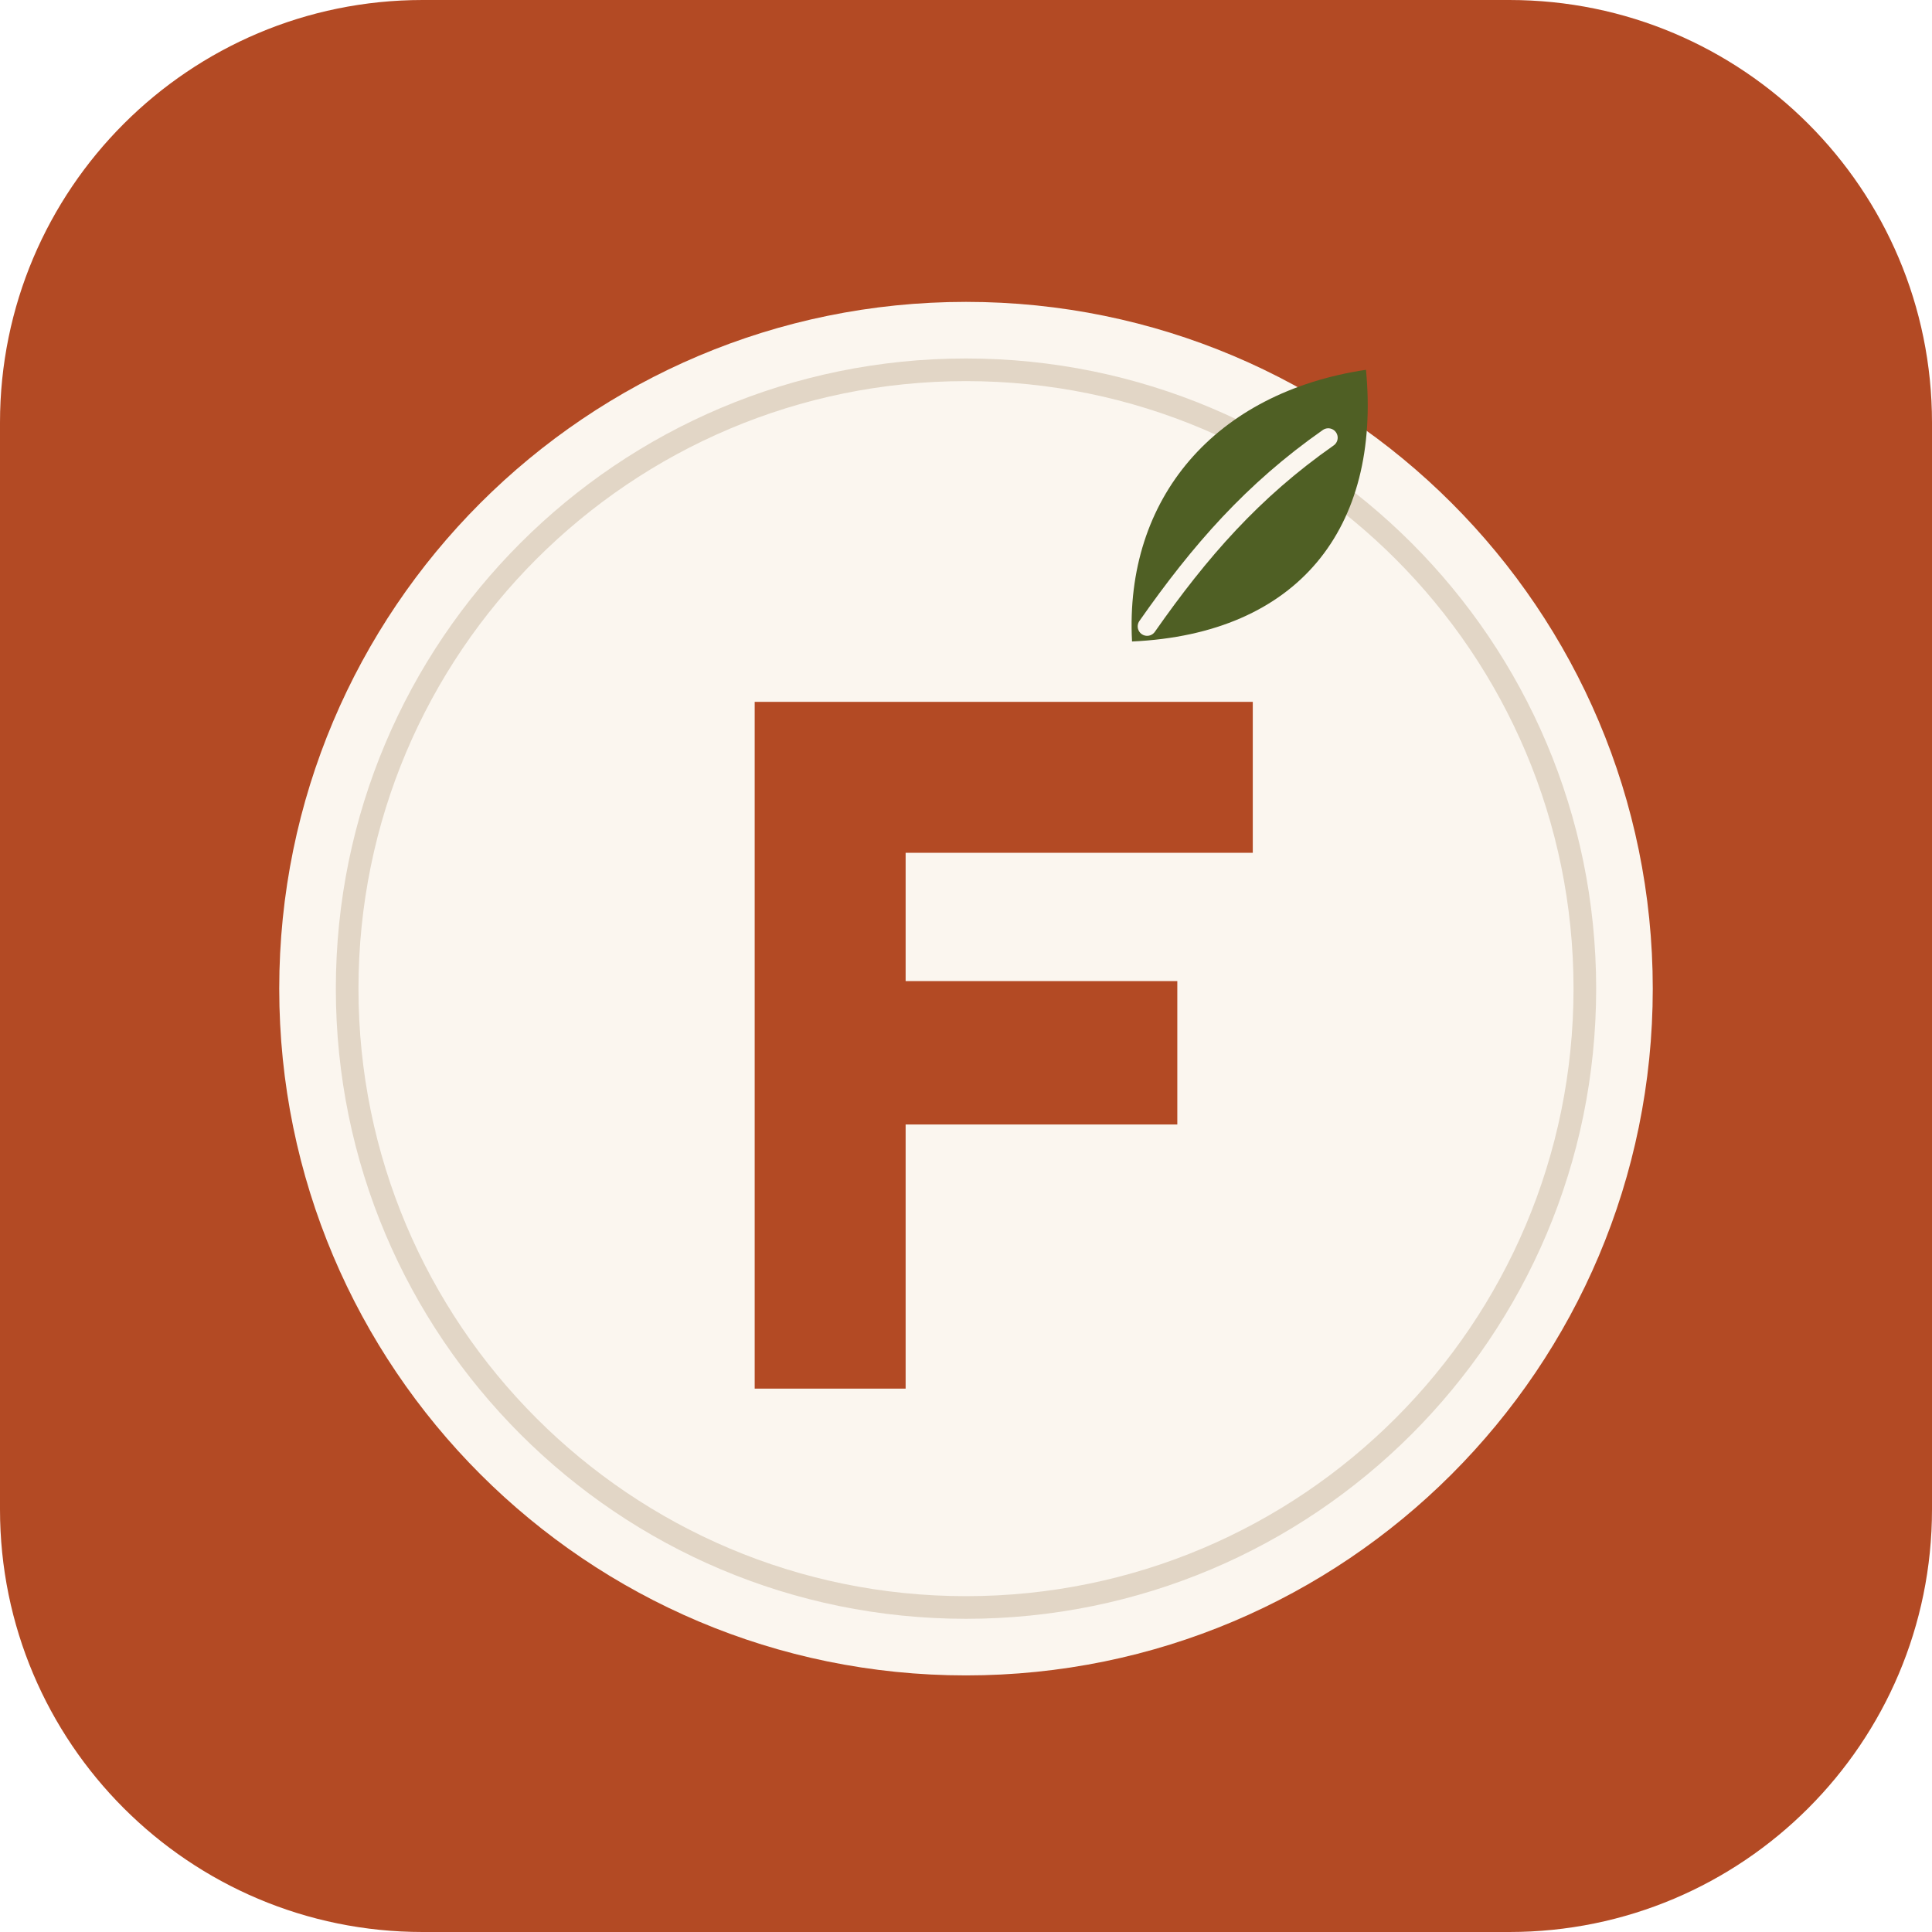
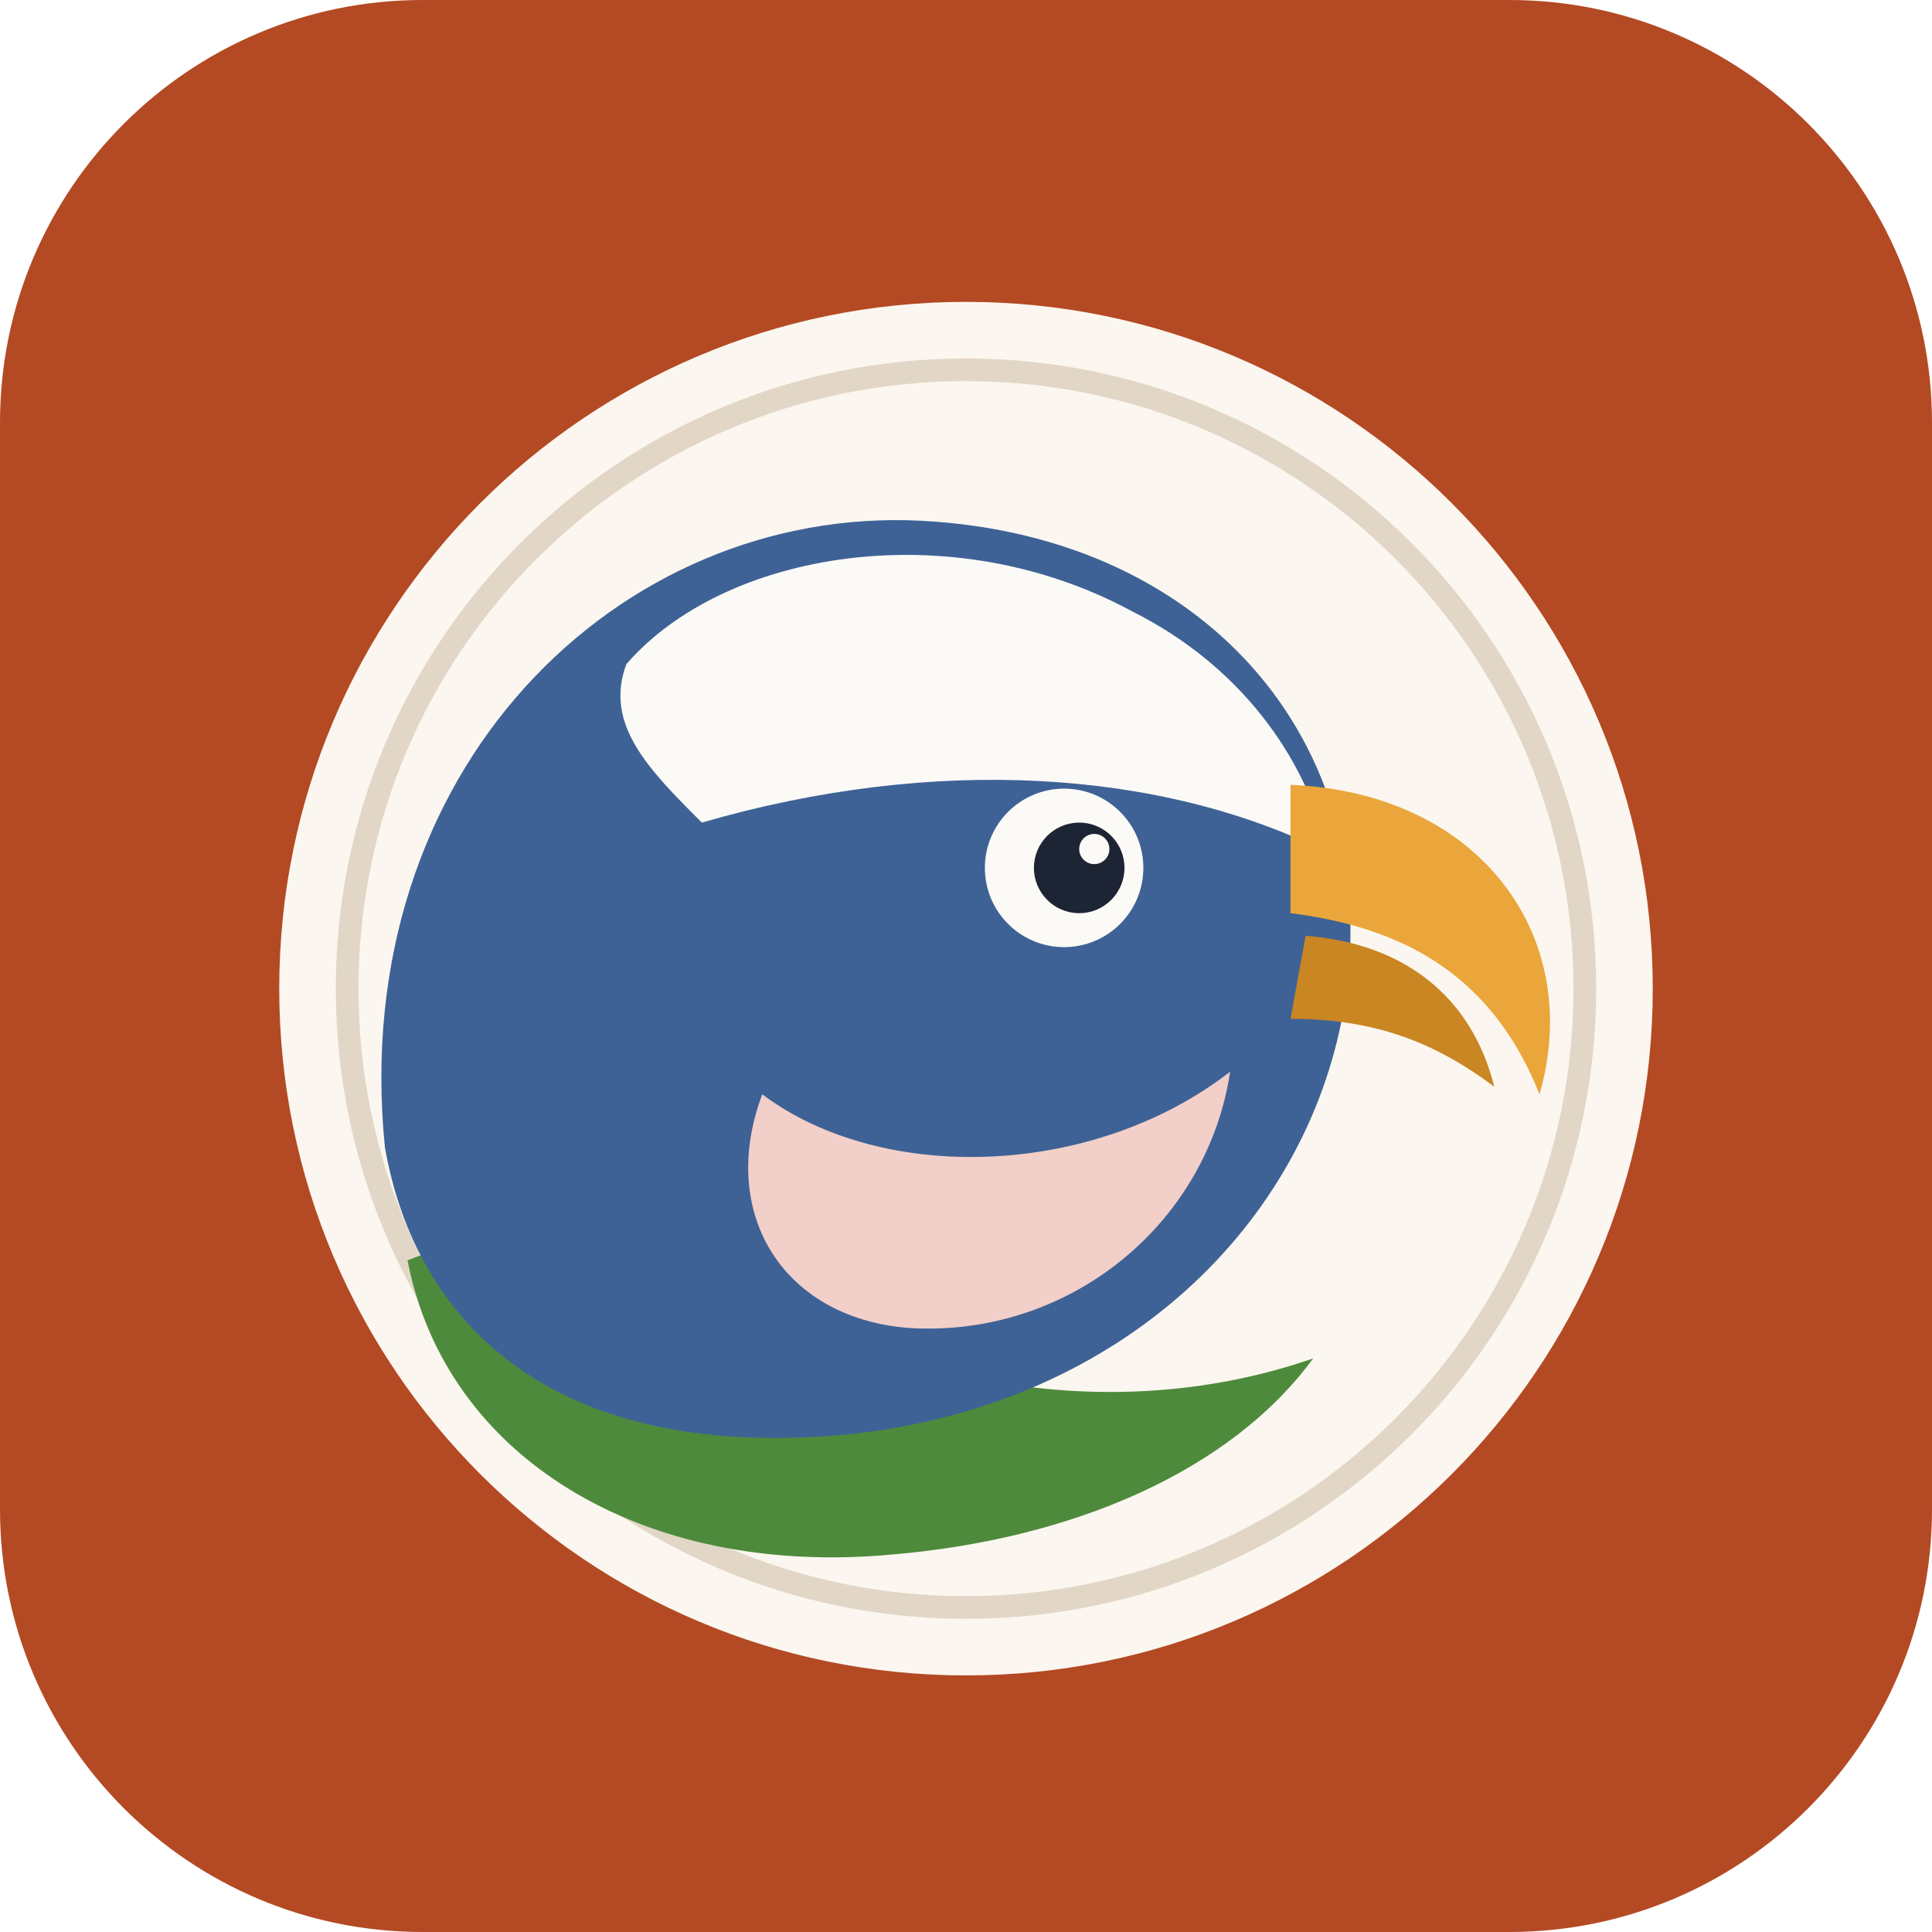
<svg xmlns="http://www.w3.org/2000/svg" viewBox="0 0 512 512">
  <rect width="512" height="512" rx="112" fill="#b34a24" />
  <circle cx="256" cy="262" r="182" fill="#fbf6ef" />
  <circle cx="256" cy="262" r="164" fill="none" stroke="#e2d6c6" stroke-width="6" />
-   <path d="M200 186h132v40h-92v34h72v38h-72v70h-40z" fill="#b34a24" />
-   <path d="M300 170c-2-38 22-66 62-72 4 42-18 70-62 72z" fill="#4f5f24" />
-   <path d="M304 166c14-20 28-36 48-50" fill="none" stroke="#fbf6ef" stroke-width="5" stroke-linecap="round" />
+   <g transform="translate(-24 4)">
+     <path d="M132 330c10 52 62 84 128 78 48-4 90-22 112-52-52 18-112 8-156-24-30-22-58-12-84-2z" fill="#4e8a3c" />
+     <path d="M126 300c-10-100 62-170 142-166 78 4 124 62 112 130-10 56-58 104-130 112-80 8-116-30-124-76z" fill="#3e6296" />
+     <path d="M190 172c26-30 86-40 134-14 28 14 46 38 52 64-44-22-104-26-166-8-14-14-26-26-20-42z" fill="#fbfaf6" />
+     <path d="M226 286c32 24 88 22 124-6-6 40-42 70-84 68-34-2-52-30-40-62z" fill="#f2cfc8" />
+     <path d="M366 204c50 2 78 40 66 82-12-30-34-44-66-48z" fill="#eaa63a" />
+     <path d="M370 244c26 2 44 16 50 40-16-12-32-18-54-18z" fill="#c98622" />
+     <circle cx="306" cy="226" r="21" fill="#fbfaf6" />
+     <circle cx="310" cy="226" r="12" fill="#1d2433" />
+     <circle cx="314" cy="221" r="4" fill="#fbfaf6" />
+   </g>
</svg>
